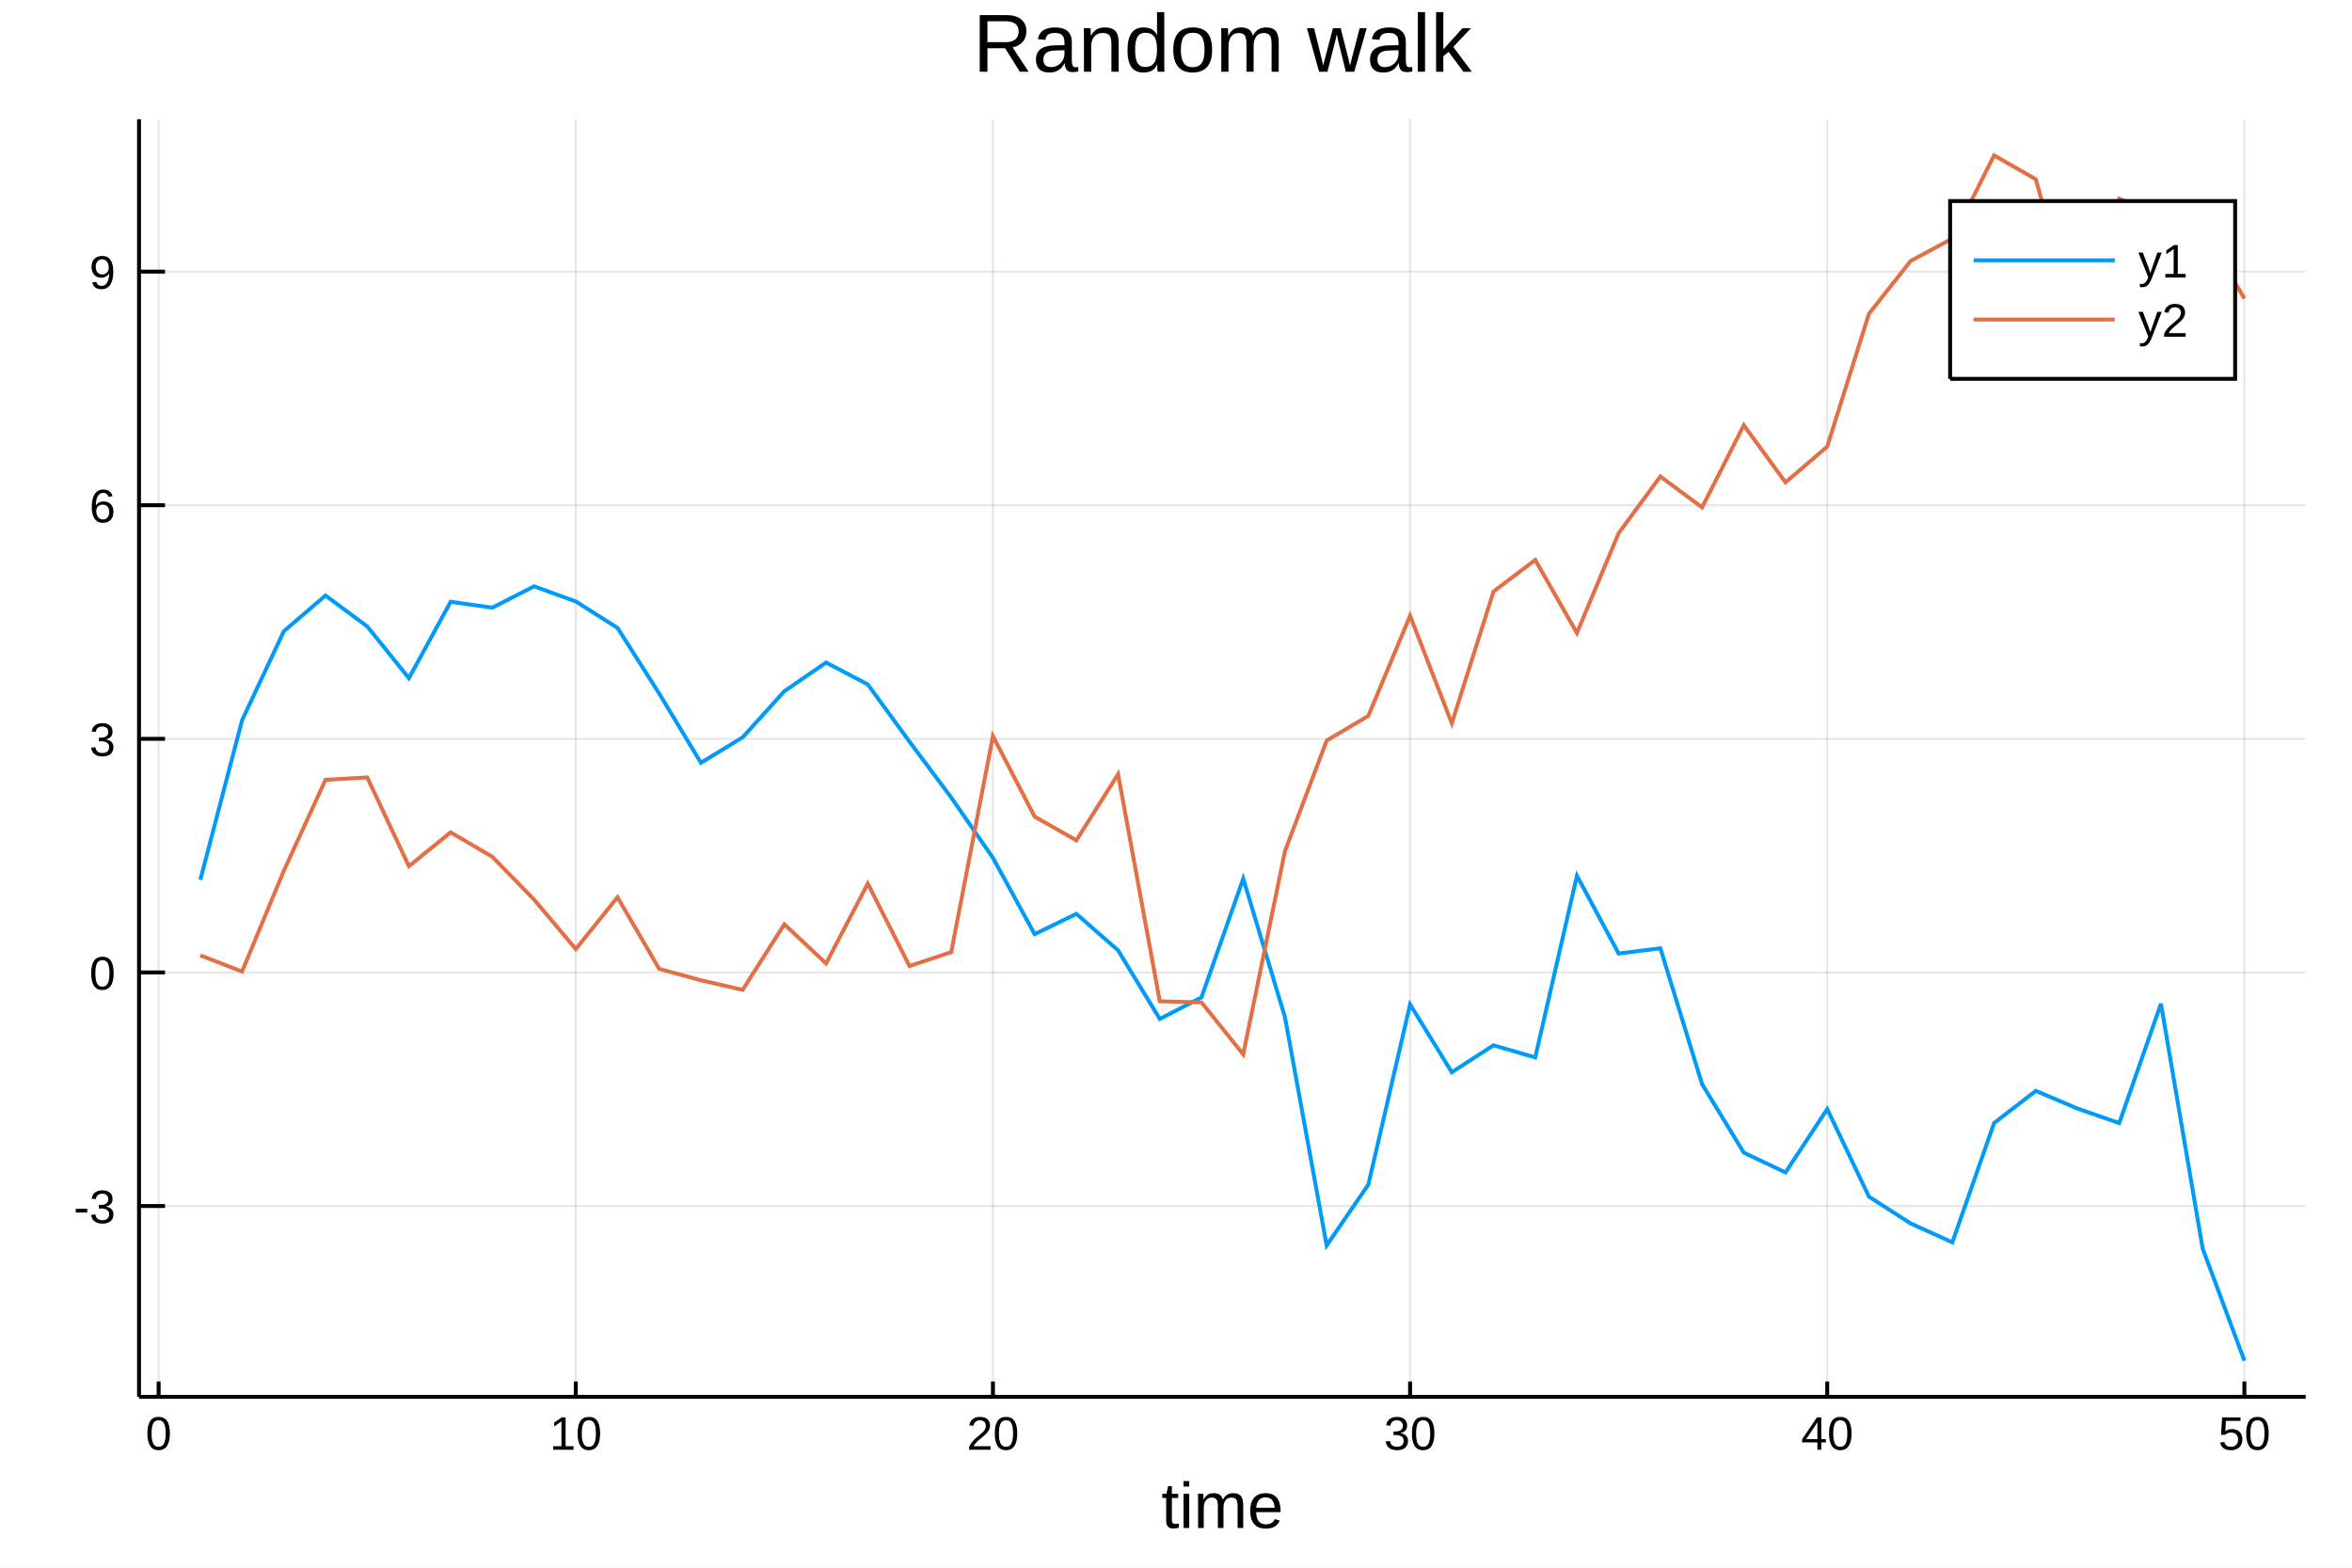
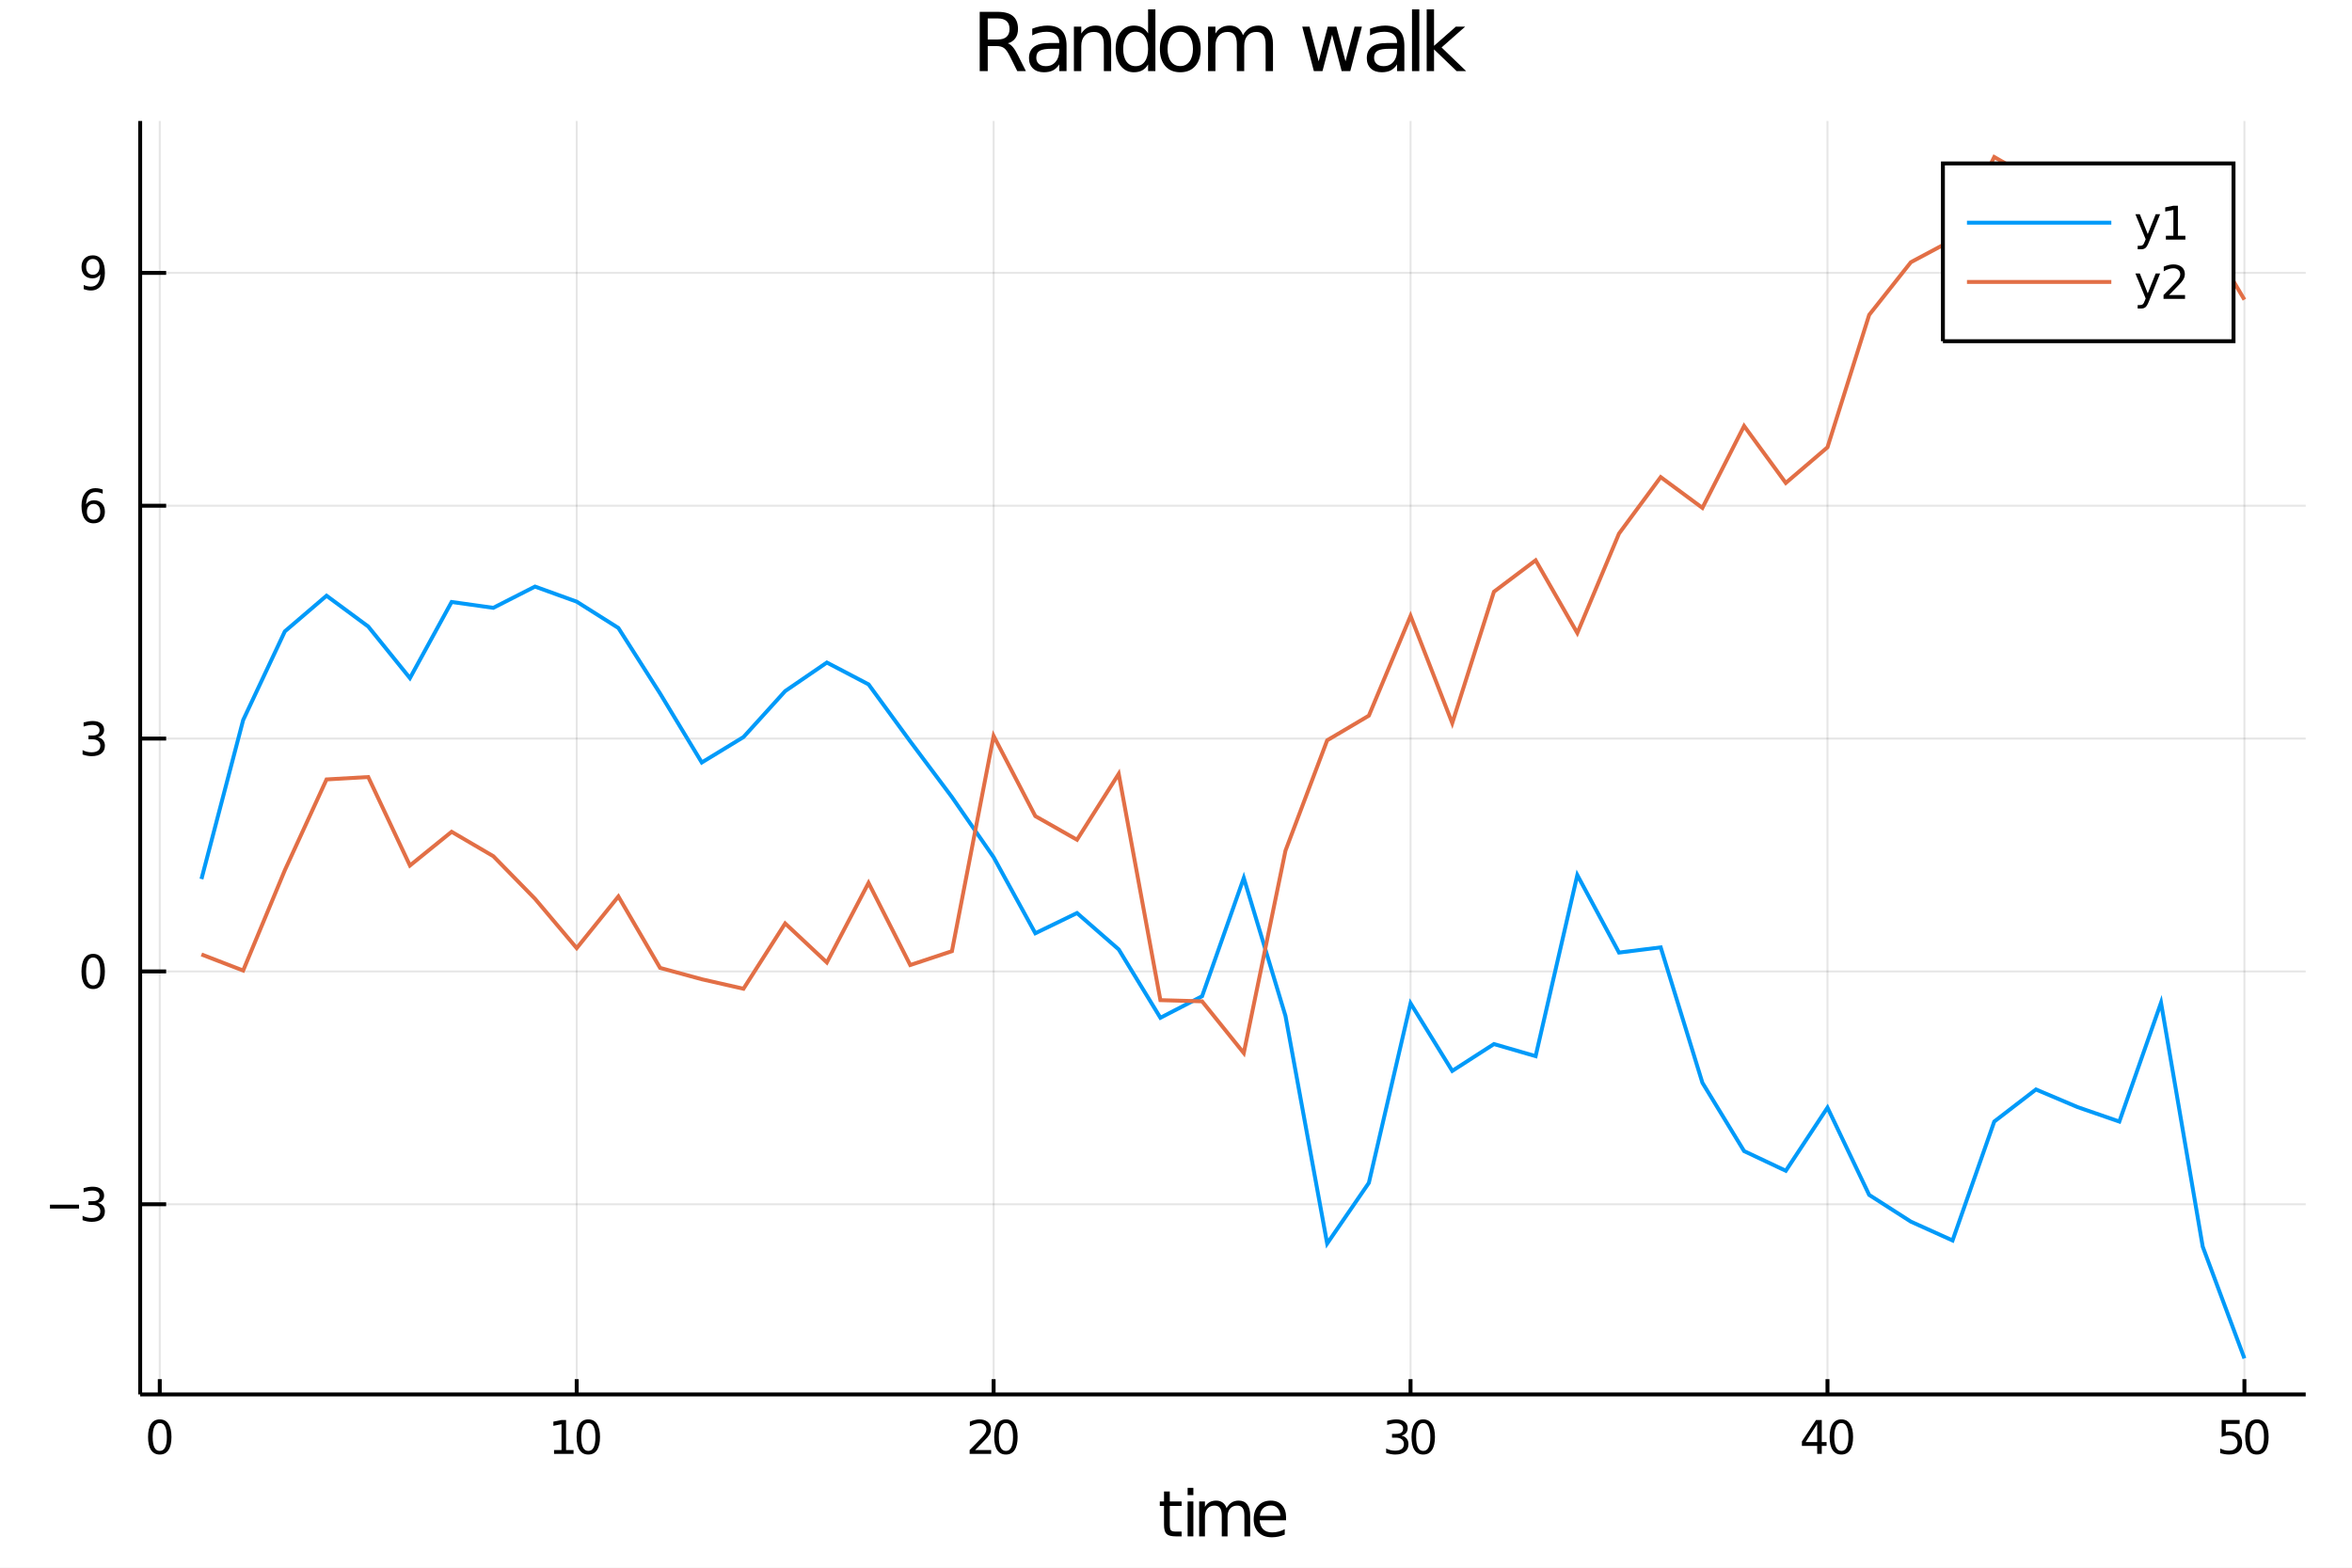
<svg xmlns="http://www.w3.org/2000/svg" width="600" height="400" viewBox="0 0 2400 1600">
  <defs>
-     <clipPath id="clip1300">
+     <clipPath id="clip600">
      <rect x="0" y="0" width="2400" height="1600" />
    </clipPath>
  </defs>
-   <path clip-path="url(#clip1300)" d=" M0 1600 L2400 1600 L2400 0 L0 0  Z   " fill="#ffffff" fill-rule="evenodd" fill-opacity="1" />
+   <path clip-path="url(#clip600)" d=" M0 1600 L2400 1600 L2400 0 L0 0  Z   " fill="#ffffff" fill-rule="evenodd" fill-opacity="1" />
  <defs>
-     <clipPath id="clip1301">
+     <clipPath id="clip601">
      <rect x="480" y="0" width="1681" height="1600" />
    </clipPath>
  </defs>
-   <path clip-path="url(#clip1300)" d=" M141.865 1425.62 L2352.76 1425.62 L2352.76 121.675 L141.865 121.675  Z   " fill="#ffffff" fill-rule="evenodd" fill-opacity="1" />
+   <path clip-path="url(#clip600)" d=" M143.033 1423.18 L2352.76 1423.18 L2352.76 123.472 L143.033 123.472  Z   " fill="#ffffff" fill-rule="evenodd" fill-opacity="1" />
  <defs>
-     <clipPath id="clip1302">
-       <rect x="141" y="121" width="2212" height="1305" />
+     <clipPath id="clip602">
+       <rect x="143" y="123" width="2211" height="1301" />
    </clipPath>
  </defs>
-   <polyline clip-path="url(#clip1302)" style="stroke:#000000; stroke-width:2; stroke-opacity:0.1; fill:none" points="   161.871,1425.62 161.871,121.675    " />
-   <polyline clip-path="url(#clip1302)" style="stroke:#000000; stroke-width:2; stroke-opacity:0.1; fill:none" points="   587.533,1425.62 587.533,121.675    " />
-   <polyline clip-path="url(#clip1302)" style="stroke:#000000; stroke-width:2; stroke-opacity:0.1; fill:none" points="   1013.2,1425.62 1013.2,121.675    " />
-   <polyline clip-path="url(#clip1302)" style="stroke:#000000; stroke-width:2; stroke-opacity:0.1; fill:none" points="   1438.86,1425.62 1438.86,121.675    " />
-   <polyline clip-path="url(#clip1302)" style="stroke:#000000; stroke-width:2; stroke-opacity:0.1; fill:none" points="   1864.52,1425.62 1864.52,121.675    " />
-   <polyline clip-path="url(#clip1302)" style="stroke:#000000; stroke-width:2; stroke-opacity:0.1; fill:none" points="   2290.18,1425.62 2290.18,121.675    " />
-   <polyline clip-path="url(#clip1302)" style="stroke:#000000; stroke-width:2; stroke-opacity:0.1; fill:none" points="   141.865,1230.88 2352.76,1230.88    " />
-   <polyline clip-path="url(#clip1302)" style="stroke:#000000; stroke-width:2; stroke-opacity:0.1; fill:none" points="   141.865,992.47 2352.76,992.47    " />
-   <polyline clip-path="url(#clip1302)" style="stroke:#000000; stroke-width:2; stroke-opacity:0.1; fill:none" points="   141.865,754.055 2352.76,754.055    " />
-   <polyline clip-path="url(#clip1302)" style="stroke:#000000; stroke-width:2; stroke-opacity:0.1; fill:none" points="   141.865,515.641 2352.76,515.641    " />
-   <polyline clip-path="url(#clip1302)" style="stroke:#000000; stroke-width:2; stroke-opacity:0.1; fill:none" points="   141.865,277.226 2352.76,277.226    " />
-   <polyline clip-path="url(#clip1300)" style="stroke:#000000; stroke-width:4; stroke-opacity:1; fill:none" points="   141.865,1425.62 2352.76,1425.62    " />
-   <polyline clip-path="url(#clip1300)" style="stroke:#000000; stroke-width:4; stroke-opacity:1; fill:none" points="   141.865,1425.62 141.865,121.675    " />
-   <polyline clip-path="url(#clip1300)" style="stroke:#000000; stroke-width:4; stroke-opacity:1; fill:none" points="   161.871,1425.62 161.871,1409.97    " />
-   <polyline clip-path="url(#clip1300)" style="stroke:#000000; stroke-width:4; stroke-opacity:1; fill:none" points="   587.533,1425.62 587.533,1409.97    " />
-   <polyline clip-path="url(#clip1300)" style="stroke:#000000; stroke-width:4; stroke-opacity:1; fill:none" points="   1013.2,1425.62 1013.2,1409.97    " />
-   <polyline clip-path="url(#clip1300)" style="stroke:#000000; stroke-width:4; stroke-opacity:1; fill:none" points="   1438.86,1425.62 1438.86,1409.97    " />
-   <polyline clip-path="url(#clip1300)" style="stroke:#000000; stroke-width:4; stroke-opacity:1; fill:none" points="   1864.52,1425.62 1864.52,1409.97    " />
-   <polyline clip-path="url(#clip1300)" style="stroke:#000000; stroke-width:4; stroke-opacity:1; fill:none" points="   2290.18,1425.62 2290.18,1409.97    " />
-   <polyline clip-path="url(#clip1300)" style="stroke:#000000; stroke-width:4; stroke-opacity:1; fill:none" points="   141.865,1230.88 168.395,1230.88    " />
-   <polyline clip-path="url(#clip1300)" style="stroke:#000000; stroke-width:4; stroke-opacity:1; fill:none" points="   141.865,992.47 168.395,992.47    " />
-   <polyline clip-path="url(#clip1300)" style="stroke:#000000; stroke-width:4; stroke-opacity:1; fill:none" points="   141.865,754.055 168.395,754.055    " />
-   <polyline clip-path="url(#clip1300)" style="stroke:#000000; stroke-width:4; stroke-opacity:1; fill:none" points="   141.865,515.641 168.395,515.641    " />
-   <polyline clip-path="url(#clip1300)" style="stroke:#000000; stroke-width:4; stroke-opacity:1; fill:none" points="   141.865,277.226 168.395,277.226    " />
-   <g clip-path="url(#clip1300)">
-     <text style="fill:#000000; fill-opacity:1; font-family:Arial,Helvetica Neue,Helvetica,sans-serif; font-size:48px; text-anchor:middle;" transform="rotate(0, 161.871, 1479.62)" x="161.871" y="1479.62">0</text>
-   </g>
-   <g clip-path="url(#clip1300)">
-     <text style="fill:#000000; fill-opacity:1; font-family:Arial,Helvetica Neue,Helvetica,sans-serif; font-size:48px; text-anchor:middle;" transform="rotate(0, 587.533, 1479.62)" x="587.533" y="1479.62">10</text>
-   </g>
-   <g clip-path="url(#clip1300)">
-     <text style="fill:#000000; fill-opacity:1; font-family:Arial,Helvetica Neue,Helvetica,sans-serif; font-size:48px; text-anchor:middle;" transform="rotate(0, 1013.2, 1479.62)" x="1013.2" y="1479.62">20</text>
-   </g>
-   <g clip-path="url(#clip1300)">
-     <text style="fill:#000000; fill-opacity:1; font-family:Arial,Helvetica Neue,Helvetica,sans-serif; font-size:48px; text-anchor:middle;" transform="rotate(0, 1438.86, 1479.62)" x="1438.86" y="1479.62">30</text>
-   </g>
-   <g clip-path="url(#clip1300)">
-     <text style="fill:#000000; fill-opacity:1; font-family:Arial,Helvetica Neue,Helvetica,sans-serif; font-size:48px; text-anchor:middle;" transform="rotate(0, 1864.52, 1479.62)" x="1864.52" y="1479.62">40</text>
-   </g>
-   <g clip-path="url(#clip1300)">
-     <text style="fill:#000000; fill-opacity:1; font-family:Arial,Helvetica Neue,Helvetica,sans-serif; font-size:48px; text-anchor:middle;" transform="rotate(0, 2290.18, 1479.62)" x="2290.18" y="1479.62">50</text>
-   </g>
-   <g clip-path="url(#clip1300)">
-     <text style="fill:#000000; fill-opacity:1; font-family:Arial,Helvetica Neue,Helvetica,sans-serif; font-size:48px; text-anchor:end;" transform="rotate(0, 117.865, 1248.38)" x="117.865" y="1248.38">-3</text>
-   </g>
-   <g clip-path="url(#clip1300)">
-     <text style="fill:#000000; fill-opacity:1; font-family:Arial,Helvetica Neue,Helvetica,sans-serif; font-size:48px; text-anchor:end;" transform="rotate(0, 117.865, 1009.97)" x="117.865" y="1009.97">0</text>
-   </g>
-   <g clip-path="url(#clip1300)">
-     <text style="fill:#000000; fill-opacity:1; font-family:Arial,Helvetica Neue,Helvetica,sans-serif; font-size:48px; text-anchor:end;" transform="rotate(0, 117.865, 771.555)" x="117.865" y="771.555">3</text>
-   </g>
-   <g clip-path="url(#clip1300)">
-     <text style="fill:#000000; fill-opacity:1; font-family:Arial,Helvetica Neue,Helvetica,sans-serif; font-size:48px; text-anchor:end;" transform="rotate(0, 117.865, 533.141)" x="117.865" y="533.141">6</text>
-   </g>
-   <g clip-path="url(#clip1300)">
-     <text style="fill:#000000; fill-opacity:1; font-family:Arial,Helvetica Neue,Helvetica,sans-serif; font-size:48px; text-anchor:end;" transform="rotate(0, 117.865, 294.726)" x="117.865" y="294.726">9</text>
-   </g>
-   <g clip-path="url(#clip1300)">
-     <text style="fill:#000000; fill-opacity:1; font-family:Arial,Helvetica Neue,Helvetica,sans-serif; font-size:84px; text-anchor:middle;" transform="rotate(0, 1247.31, 73.2)" x="1247.31" y="73.2">Random walk</text>
-   </g>
-   <g clip-path="url(#clip1300)">
-     <text style="fill:#000000; fill-opacity:1; font-family:Arial,Helvetica Neue,Helvetica,sans-serif; font-size:66px; text-anchor:middle;" transform="rotate(0, 1247.31, 1559.48)" x="1247.31" y="1559.48">time</text>
-   </g>
-   <polyline clip-path="url(#clip1302)" style="stroke:#009af9; stroke-width:4; stroke-opacity:1; fill:none" points="   204.437,897.877 247.003,735.105 289.569,644.297 332.136,607.787 374.702,639.311 417.268,692.137 459.834,614.178 502.401,620.177 544.967,598.416 587.533,613.852    630.1,640.822 672.666,707.886 715.232,778.531 757.798,752.527 800.365,705.448 842.931,676.202 885.497,698.544 928.063,756.947 970.63,813.96 1013.2,875.556    1055.76,953.402 1098.33,932.707 1140.89,969.939 1183.46,1039.95 1226.03,1017.87 1268.59,896.766 1311.16,1038.04 1353.73,1271.14 1396.29,1208.97 1438.86,1025.11    1481.42,1094.33 1523.99,1066.86 1566.56,1079.24 1609.12,893.835 1651.69,973.176 1694.26,967.855 1736.82,1106.47 1779.39,1176.45 1821.95,1196.61 1864.52,1131.92    1907.09,1221.31 1949.65,1248.68 1992.22,1267.95 2034.79,1146.2 2077.35,1113.35 2119.92,1131.44 2162.48,1146.21 2205.05,1024.47 2247.62,1274.27 2290.18,1388.71       " />
-   <polyline clip-path="url(#clip1302)" style="stroke:#e26f46; stroke-width:4; stroke-opacity:1; fill:none" points="   204.437,975.088 247.003,991.562 289.569,888.833 332.136,795.878 374.702,793.434 417.268,884.044 459.834,849.5 502.401,874.483 544.967,918.102 587.533,968.635    630.1,915.727 672.666,988.862 715.232,1000.49 757.798,1010.22 800.365,943.328 842.931,983.294 885.497,901.808 928.063,985.94 970.63,971.757 1013.2,751.335    1055.76,833.463 1098.33,857.659 1140.89,790.19 1183.46,1021.89 1226.03,1023.1 1268.59,1076.06 1311.16,868.806 1353.73,755.844 1396.29,730.582 1438.86,628.466    1481.42,738.222 1523.99,603.704 1566.56,571.516 1609.12,645.968 1651.69,544.115 1694.26,486.328 1736.82,517.855 1779.39,433.98 1821.95,492.309 1864.52,455.8    1907.09,320.207 1949.65,266.29 1992.22,243.467 2034.79,158.579 2077.35,182.967 2119.92,335.57 2162.48,202.884 2205.05,219.855 2247.62,232.866 2290.18,304.628       " />
-   <path clip-path="url(#clip1300)" d=" M1989.93 386.635 L2280.76 386.635 L2280.76 205.195 L1989.93 205.195  Z   " fill="#ffffff" fill-rule="evenodd" fill-opacity="1" />
-   <polyline clip-path="url(#clip1300)" style="stroke:#000000; stroke-width:4; stroke-opacity:1; fill:none" points="   1989.93,386.635 2280.76,386.635 2280.76,205.195 1989.93,205.195 1989.93,386.635    " />
-   <polyline clip-path="url(#clip1300)" style="stroke:#009af9; stroke-width:4; stroke-opacity:1; fill:none" points="   2013.93,265.675 2157.93,265.675    " />
-   <g clip-path="url(#clip1300)">
-     <text style="fill:#000000; fill-opacity:1; font-family:Arial,Helvetica Neue,Helvetica,sans-serif; font-size:48px; text-anchor:start;" transform="rotate(0, 2181.93, 283.175)" x="2181.93" y="283.175">y1</text>
-   </g>
-   <polyline clip-path="url(#clip1300)" style="stroke:#e26f46; stroke-width:4; stroke-opacity:1; fill:none" points="   2013.93,326.155 2157.93,326.155    " />
-   <g clip-path="url(#clip1300)">
-     <text style="fill:#000000; fill-opacity:1; font-family:Arial,Helvetica Neue,Helvetica,sans-serif; font-size:48px; text-anchor:start;" transform="rotate(0, 2181.93, 343.655)" x="2181.93" y="343.655">y2</text>
-   </g>
+   <polyline clip-path="url(#clip602)" style="stroke:#000000; stroke-width:2; stroke-opacity:0.1; fill:none" points="   163.029,1423.18 163.029,123.472    " />
+   <polyline clip-path="url(#clip602)" style="stroke:#000000; stroke-width:2; stroke-opacity:0.1; fill:none" points="   588.467,1423.18 588.467,123.472    " />
+   <polyline clip-path="url(#clip602)" style="stroke:#000000; stroke-width:2; stroke-opacity:0.1; fill:none" points="   1013.9,1423.18 1013.9,123.472    " />
+   <polyline clip-path="url(#clip602)" style="stroke:#000000; stroke-width:2; stroke-opacity:0.1; fill:none" points="   1439.34,1423.18 1439.34,123.472    " />
+   <polyline clip-path="url(#clip602)" style="stroke:#000000; stroke-width:2; stroke-opacity:0.1; fill:none" points="   1864.78,1423.18 1864.78,123.472    " />
+   <polyline clip-path="url(#clip602)" style="stroke:#000000; stroke-width:2; stroke-opacity:0.1; fill:none" points="   2290.22,1423.18 2290.22,123.472    " />
+   <polyline clip-path="url(#clip600)" style="stroke:#000000; stroke-width:4; stroke-opacity:1; fill:none" points="   143.033,1423.18 2352.76,1423.18    " />
+   <polyline clip-path="url(#clip600)" style="stroke:#000000; stroke-width:4; stroke-opacity:1; fill:none" points="   163.029,1423.18 163.029,1407.58    " />
+   <polyline clip-path="url(#clip600)" style="stroke:#000000; stroke-width:4; stroke-opacity:1; fill:none" points="   588.467,1423.18 588.467,1407.58    " />
+   <polyline clip-path="url(#clip600)" style="stroke:#000000; stroke-width:4; stroke-opacity:1; fill:none" points="   1013.9,1423.18 1013.9,1407.58    " />
+   <polyline clip-path="url(#clip600)" style="stroke:#000000; stroke-width:4; stroke-opacity:1; fill:none" points="   1439.34,1423.18 1439.34,1407.58    " />
+   <polyline clip-path="url(#clip600)" style="stroke:#000000; stroke-width:4; stroke-opacity:1; fill:none" points="   1864.78,1423.18 1864.78,1407.58    " />
+   <polyline clip-path="url(#clip600)" style="stroke:#000000; stroke-width:4; stroke-opacity:1; fill:none" points="   2290.22,1423.18 2290.22,1407.58    " />
+   <path clip-path="url(#clip600)" d="M 0 0 M163.029 1452.37 Q159.418 1452.37 157.589 1455.94 Q155.784 1459.48 155.784 1466.61 Q155.784 1473.71 157.589 1477.28 Q159.418 1480.82 163.029 1480.82 Q166.663 1480.82 168.469 1477.28 Q170.298 1473.71 170.298 1466.61 Q170.298 1459.48 168.469 1455.94 Q166.663 1452.37 163.029 1452.37 M163.029 1448.67 Q168.839 1448.67 171.895 1453.27 Q174.973 1457.86 174.973 1466.61 Q174.973 1475.33 171.895 1479.94 Q168.839 1484.52 163.029 1484.52 Q157.219 1484.52 154.14 1479.94 Q151.085 1475.33 151.085 1466.61 Q151.085 1457.86 154.14 1453.27 Q157.219 1448.67 163.029 1448.67 Z" fill="#000000" fill-rule="evenodd" fill-opacity="1" />
+   <path clip-path="url(#clip600)" d="M 0 0 M565.342 1479.92 L572.981 1479.92 L572.981 1453.55 L564.67 1455.22 L564.67 1450.96 L572.934 1449.29 L577.61 1449.29 L577.61 1479.92 L585.249 1479.92 L585.249 1483.85 L565.342 1483.85 L565.342 1479.92 Z" fill="#000000" fill-rule="evenodd" fill-opacity="1" />
+   <path clip-path="url(#clip600)" d="M 0 0 M600.318 1452.37 Q596.707 1452.37 594.879 1455.94 Q593.073 1459.48 593.073 1466.61 Q593.073 1473.71 594.879 1477.28 Q596.707 1480.82 600.318 1480.82 Q603.953 1480.82 605.758 1477.28 Q607.587 1473.71 607.587 1466.61 Q607.587 1459.48 605.758 1455.94 Q603.953 1452.37 600.318 1452.37 M600.318 1448.67 Q606.129 1448.67 609.184 1453.27 Q612.263 1457.86 612.263 1466.61 Q612.263 1475.33 609.184 1479.94 Q606.129 1484.52 600.318 1484.52 Q594.508 1484.52 591.43 1479.94 Q588.374 1475.33 588.374 1466.61 Q588.374 1457.86 591.43 1453.27 Q594.508 1448.67 600.318 1448.67 Z" fill="#000000" fill-rule="evenodd" fill-opacity="1" />
+   <path clip-path="url(#clip600)" d="M 0 0 M995.05 1479.92 L1011.37 1479.92 L1011.37 1483.85 L989.425 1483.85 L989.425 1479.92 Q992.087 1477.16 996.67 1472.53 Q1001.28 1467.88 1002.46 1466.54 Q1004.7 1464.01 1005.58 1462.28 Q1006.49 1460.52 1006.49 1458.83 Q1006.49 1456.07 1004.54 1454.34 Q1002.62 1452.6 999.518 1452.6 Q997.319 1452.6 994.865 1453.37 Q992.434 1454.13 989.657 1455.68 L989.657 1450.96 Q992.481 1449.82 994.934 1449.25 Q997.388 1448.67 999.425 1448.67 Q1004.8 1448.67 1007.99 1451.35 Q1011.18 1454.04 1011.18 1458.53 Q1011.18 1460.66 1010.37 1462.58 Q1009.59 1464.48 1007.48 1467.07 Q1006.9 1467.74 1003.8 1470.96 Q1000.7 1474.15 995.05 1479.92 Z" fill="#000000" fill-rule="evenodd" fill-opacity="1" />
+   <path clip-path="url(#clip600)" d="M 0 0 M1026.44 1452.37 Q1022.83 1452.37 1021 1455.94 Q1019.19 1459.48 1019.19 1466.61 Q1019.19 1473.71 1021 1477.28 Q1022.83 1480.82 1026.44 1480.82 Q1030.07 1480.82 1031.88 1477.28 Q1033.71 1473.71 1033.71 1466.61 Q1033.71 1459.48 1031.88 1455.94 Q1030.07 1452.37 1026.44 1452.37 M1026.44 1448.67 Q1032.25 1448.67 1035.3 1453.27 Q1038.38 1457.86 1038.38 1466.61 Q1038.38 1475.33 1035.3 1479.94 Q1032.25 1484.52 1026.44 1484.52 Q1020.63 1484.52 1017.55 1479.94 Q1014.49 1475.33 1014.49 1466.61 Q1014.49 1457.86 1017.55 1453.27 Q1020.63 1448.67 1026.44 1448.67 Z" fill="#000000" fill-rule="evenodd" fill-opacity="1" />
+   <path clip-path="url(#clip600)" d="M 0 0 M1430.08 1465.22 Q1433.44 1465.94 1435.31 1468.2 Q1437.21 1470.47 1437.21 1473.81 Q1437.21 1478.92 1433.69 1481.72 Q1430.17 1484.52 1423.69 1484.52 Q1421.52 1484.52 1419.2 1484.08 Q1416.91 1483.67 1414.46 1482.81 L1414.46 1478.3 Q1416.4 1479.43 1418.72 1480.01 Q1421.03 1480.59 1423.55 1480.59 Q1427.95 1480.59 1430.24 1478.85 Q1432.56 1477.12 1432.56 1473.81 Q1432.56 1470.75 1430.41 1469.04 Q1428.28 1467.3 1424.46 1467.3 L1420.43 1467.3 L1420.43 1463.46 L1424.64 1463.46 Q1428.09 1463.46 1429.92 1462.09 Q1431.75 1460.7 1431.75 1458.11 Q1431.75 1455.45 1429.85 1454.04 Q1427.98 1452.6 1424.46 1452.6 Q1422.54 1452.6 1420.34 1453.02 Q1418.14 1453.44 1415.5 1454.31 L1415.5 1450.15 Q1418.16 1449.41 1420.48 1449.04 Q1422.81 1448.67 1424.87 1448.67 Q1430.2 1448.67 1433.3 1451.1 Q1436.4 1453.5 1436.4 1457.63 Q1436.4 1460.5 1434.76 1462.49 Q1433.11 1464.45 1430.08 1465.22 Z" fill="#000000" fill-rule="evenodd" fill-opacity="1" />
+   <path clip-path="url(#clip600)" d="M 0 0 M1452.28 1452.37 Q1448.67 1452.37 1446.84 1455.94 Q1445.04 1459.48 1445.04 1466.61 Q1445.04 1473.71 1446.84 1477.28 Q1448.67 1480.82 1452.28 1480.82 Q1455.92 1480.82 1457.72 1477.28 Q1459.55 1473.71 1459.55 1466.61 Q1459.55 1459.48 1457.72 1455.94 Q1455.92 1452.37 1452.28 1452.37 M1452.28 1448.67 Q1458.09 1448.67 1461.15 1453.27 Q1464.23 1457.86 1464.23 1466.61 Q1464.23 1475.33 1461.15 1479.94 Q1458.09 1484.52 1452.28 1484.52 Q1446.47 1484.52 1443.39 1479.94 Q1440.34 1475.33 1440.34 1466.61 Q1440.34 1457.86 1443.39 1453.27 Q1446.47 1448.67 1452.28 1448.67 Z" fill="#000000" fill-rule="evenodd" fill-opacity="1" />
+   <path clip-path="url(#clip600)" d="M 0 0 M1854.28 1453.37 L1842.48 1471.81 L1854.28 1471.81 L1854.28 1453.37 M1853.05 1449.29 L1858.93 1449.29 L1858.93 1471.81 L1863.86 1471.81 L1863.86 1475.7 L1858.93 1475.7 L1858.93 1483.85 L1854.28 1483.85 L1854.28 1475.7 L1838.68 1475.7 L1838.68 1471.19 L1853.05 1449.29 Z" fill="#000000" fill-rule="evenodd" fill-opacity="1" />
+   <path clip-path="url(#clip600)" d="M 0 0 M1878.93 1452.37 Q1875.32 1452.37 1873.49 1455.94 Q1871.69 1459.48 1871.69 1466.61 Q1871.69 1473.71 1873.49 1477.28 Q1875.32 1480.82 1878.93 1480.82 Q1882.57 1480.82 1884.37 1477.28 Q1886.2 1473.71 1886.2 1466.61 Q1886.2 1459.48 1884.37 1455.94 Q1882.57 1452.37 1878.93 1452.37 M1878.93 1448.67 Q1884.74 1448.67 1887.8 1453.27 Q1890.88 1457.86 1890.88 1466.61 Q1890.88 1475.33 1887.8 1479.94 Q1884.74 1484.52 1878.93 1484.52 Q1873.12 1484.52 1870.05 1479.94 Q1866.99 1475.33 1866.99 1466.61 Q1866.99 1457.86 1870.05 1453.27 Q1873.12 1448.67 1878.93 1448.67 Z" fill="#000000" fill-rule="evenodd" fill-opacity="1" />
+   <path clip-path="url(#clip600)" d="M 0 0 M2266.99 1449.29 L2285.34 1449.29 L2285.34 1453.23 L2271.27 1453.23 L2271.27 1461.7 Q2272.29 1461.35 2273.31 1461.19 Q2274.33 1461 2275.34 1461 Q2281.13 1461 2284.51 1464.18 Q2287.89 1467.35 2287.89 1472.76 Q2287.89 1478.34 2284.42 1481.44 Q2280.95 1484.52 2274.63 1484.52 Q2272.45 1484.52 2270.18 1484.15 Q2267.94 1483.78 2265.53 1483.04 L2265.53 1478.34 Q2267.61 1479.48 2269.83 1480.03 Q2272.06 1480.59 2274.53 1480.59 Q2278.54 1480.59 2280.88 1478.48 Q2283.21 1476.38 2283.21 1472.76 Q2283.21 1469.15 2280.88 1467.05 Q2278.54 1464.94 2274.53 1464.94 Q2272.66 1464.94 2270.78 1465.36 Q2268.93 1465.77 2266.99 1466.65 L2266.99 1449.29 Z" fill="#000000" fill-rule="evenodd" fill-opacity="1" />
+   <path clip-path="url(#clip600)" d="M 0 0 M2302.96 1452.37 Q2299.35 1452.37 2297.52 1455.94 Q2295.71 1459.48 2295.71 1466.61 Q2295.71 1473.71 2297.52 1477.28 Q2299.35 1480.82 2302.96 1480.82 Q2306.59 1480.82 2308.4 1477.28 Q2310.23 1473.71 2310.23 1466.61 Q2310.23 1459.48 2308.4 1455.94 Q2306.59 1452.37 2302.96 1452.37 M2302.96 1448.67 Q2308.77 1448.67 2311.83 1453.27 Q2314.9 1457.86 2314.9 1466.61 Q2314.9 1475.33 2311.83 1479.94 Q2308.77 1484.52 2302.96 1484.52 Q2297.15 1484.52 2294.07 1479.94 Q2291.02 1475.33 2291.02 1466.61 Q2291.02 1457.86 2294.07 1453.27 Q2297.15 1448.67 2302.96 1448.67 Z" fill="#000000" fill-rule="evenodd" fill-opacity="1" />
+   <path clip-path="url(#clip600)" d="M 0 0 M1193.66 1522.27 L1193.66 1532.4 L1205.72 1532.4 L1205.72 1536.95 L1193.66 1536.95 L1193.66 1556.3 Q1193.66 1560.66 1194.84 1561.9 Q1196.05 1563.14 1199.71 1563.14 L1205.72 1563.14 L1205.72 1568.04 L1199.71 1568.04 Q1192.93 1568.04 1190.35 1565.53 Q1187.77 1562.98 1187.77 1556.3 L1187.77 1536.95 L1183.47 1536.95 L1183.47 1532.4 L1187.77 1532.4 L1187.77 1522.27 L1193.66 1522.27 Z" fill="#000000" fill-rule="evenodd" fill-opacity="1" />
+   <path clip-path="url(#clip600)" d="M 0 0 M1211.86 1532.4 L1217.72 1532.4 L1217.72 1568.04 L1211.86 1568.04 L1211.86 1532.4 M1211.86 1518.52 L1217.72 1518.52 L1217.72 1525.93 L1211.86 1525.93 L1211.86 1518.52 Z" fill="#000000" fill-rule="evenodd" fill-opacity="1" />
+   <path clip-path="url(#clip600)" d="M 0 0 M1251.62 1539.24 Q1253.81 1535.29 1256.87 1533.41 Q1259.93 1531.54 1264.06 1531.54 Q1269.63 1531.54 1272.66 1535.45 Q1275.68 1539.33 1275.68 1546.53 L1275.68 1568.04 L1269.79 1568.04 L1269.79 1546.72 Q1269.79 1541.59 1267.98 1539.11 Q1266.16 1536.63 1262.44 1536.63 Q1257.89 1536.63 1255.25 1539.65 Q1252.61 1542.68 1252.61 1547.9 L1252.61 1568.04 L1246.72 1568.04 L1246.72 1546.72 Q1246.72 1541.56 1244.9 1539.11 Q1243.09 1536.63 1239.3 1536.63 Q1234.81 1536.63 1232.17 1539.68 Q1229.53 1542.71 1229.53 1547.9 L1229.53 1568.04 L1223.64 1568.04 L1223.64 1532.4 L1229.53 1532.4 L1229.53 1537.93 Q1231.53 1534.66 1234.34 1533.1 Q1237.14 1531.54 1240.99 1531.54 Q1244.87 1531.54 1247.58 1533.51 Q1250.31 1535.48 1251.62 1539.24 Z" fill="#000000" fill-rule="evenodd" fill-opacity="1" />
+   <path clip-path="url(#clip600)" d="M 0 0 M1312.32 1548.76 L1312.32 1551.62 L1285.39 1551.62 Q1285.77 1557.67 1289.02 1560.85 Q1292.3 1564 1298.12 1564 Q1301.49 1564 1304.64 1563.17 Q1307.83 1562.35 1310.95 1560.69 L1310.95 1566.23 Q1307.8 1567.57 1304.49 1568.27 Q1301.18 1568.97 1297.77 1568.97 Q1289.24 1568.97 1284.24 1564 Q1279.28 1559.04 1279.28 1550.57 Q1279.28 1541.82 1283.99 1536.69 Q1288.73 1531.54 1296.75 1531.54 Q1303.94 1531.54 1308.11 1536.18 Q1312.32 1540.8 1312.32 1548.76 M1306.46 1547.04 Q1306.4 1542.23 1303.75 1539.37 Q1301.14 1536.5 1296.82 1536.5 Q1291.91 1536.5 1288.95 1539.27 Q1286.03 1542.04 1285.58 1547.07 L1306.46 1547.04 Z" fill="#000000" fill-rule="evenodd" fill-opacity="1" />
+   <polyline clip-path="url(#clip602)" style="stroke:#000000; stroke-width:2; stroke-opacity:0.1; fill:none" points="   143.033,1229.08 2352.76,1229.08    " />
+   <polyline clip-path="url(#clip602)" style="stroke:#000000; stroke-width:2; stroke-opacity:0.1; fill:none" points="   143.033,991.438 2352.76,991.438    " />
+   <polyline clip-path="url(#clip602)" style="stroke:#000000; stroke-width:2; stroke-opacity:0.1; fill:none" points="   143.033,753.798 2352.76,753.798    " />
+   <polyline clip-path="url(#clip602)" style="stroke:#000000; stroke-width:2; stroke-opacity:0.1; fill:none" points="   143.033,516.158 2352.76,516.158    " />
+   <polyline clip-path="url(#clip602)" style="stroke:#000000; stroke-width:2; stroke-opacity:0.1; fill:none" points="   143.033,278.518 2352.76,278.518    " />
+   <polyline clip-path="url(#clip600)" style="stroke:#000000; stroke-width:4; stroke-opacity:1; fill:none" points="   143.033,1423.18 143.033,123.472    " />
+   <polyline clip-path="url(#clip600)" style="stroke:#000000; stroke-width:4; stroke-opacity:1; fill:none" points="   143.033,1229.08 169.55,1229.08    " />
+   <polyline clip-path="url(#clip600)" style="stroke:#000000; stroke-width:4; stroke-opacity:1; fill:none" points="   143.033,991.438 169.55,991.438    " />
+   <polyline clip-path="url(#clip600)" style="stroke:#000000; stroke-width:4; stroke-opacity:1; fill:none" points="   143.033,753.798 169.55,753.798    " />
+   <polyline clip-path="url(#clip600)" style="stroke:#000000; stroke-width:4; stroke-opacity:1; fill:none" points="   143.033,516.158 169.55,516.158    " />
+   <polyline clip-path="url(#clip600)" style="stroke:#000000; stroke-width:4; stroke-opacity:1; fill:none" points="   143.033,278.518 169.55,278.518    " />
+   <path clip-path="url(#clip600)" d="M 0 0 M50.992 1229.53 L80.668 1229.53 L80.668 1233.46 L50.992 1233.46 L50.992 1229.53 Z" fill="#000000" fill-rule="evenodd" fill-opacity="1" />
+   <path clip-path="url(#clip600)" d="M 0 0 M99.904 1227.72 Q103.26 1228.44 105.135 1230.71 Q107.033 1232.98 107.033 1236.31 Q107.033 1241.43 103.515 1244.23 Q99.996 1247.03 93.515 1247.03 Q91.339 1247.03 89.024 1246.59 Q86.733 1246.17 84.279 1245.32 L84.279 1240.8 Q86.223 1241.94 88.538 1242.52 Q90.853 1243.09 93.376 1243.09 Q97.774 1243.09 100.066 1241.36 Q102.381 1239.62 102.381 1236.31 Q102.381 1233.26 100.228 1231.54 Q98.098 1229.81 94.279 1229.81 L90.251 1229.81 L90.251 1225.96 L94.464 1225.96 Q97.913 1225.96 99.742 1224.6 Q101.571 1223.21 101.571 1220.62 Q101.571 1217.96 99.672 1216.54 Q97.797 1215.11 94.279 1215.11 Q92.358 1215.11 90.159 1215.53 Q87.96 1215.94 85.321 1216.82 L85.321 1212.65 Q87.983 1211.91 90.297 1211.54 Q92.635 1211.17 94.696 1211.17 Q100.02 1211.17 103.121 1213.6 Q106.223 1216.01 106.223 1220.13 Q106.223 1223 104.58 1224.99 Q102.936 1226.96 99.904 1227.72 Z" fill="#000000" fill-rule="evenodd" fill-opacity="1" />
+   <path clip-path="url(#clip600)" d="M 0 0 M95.089 977.237 Q91.478 977.237 89.649 980.802 Q87.844 984.343 87.844 991.473 Q87.844 998.579 89.649 1002.14 Q91.478 1005.69 95.089 1005.69 Q98.723 1005.69 100.529 1002.14 Q102.358 998.579 102.358 991.473 Q102.358 984.343 100.529 980.802 Q98.723 977.237 95.089 977.237 M95.089 973.533 Q100.899 973.533 103.955 978.14 Q107.033 982.723 107.033 991.473 Q107.033 1000.2 103.955 1004.81 Q100.899 1009.39 95.089 1009.39 Q89.279 1009.39 86.2 1004.81 Q83.145 1000.2 83.145 991.473 Q83.145 982.723 86.2 978.14 Q89.279 973.533 95.089 973.533 Z" fill="#000000" fill-rule="evenodd" fill-opacity="1" />
+   <path clip-path="url(#clip600)" d="M 0 0 M99.904 752.444 Q103.26 753.161 105.135 755.43 Q107.033 757.698 107.033 761.032 Q107.033 766.147 103.515 768.948 Q99.996 771.749 93.515 771.749 Q91.339 771.749 89.024 771.309 Q86.733 770.893 84.279 770.036 L84.279 765.522 Q86.223 766.657 88.538 767.235 Q90.853 767.814 93.376 767.814 Q97.774 767.814 100.066 766.078 Q102.381 764.342 102.381 761.032 Q102.381 757.976 100.228 756.263 Q98.098 754.527 94.279 754.527 L90.251 754.527 L90.251 750.685 L94.464 750.685 Q97.913 750.685 99.742 749.319 Q101.571 747.93 101.571 745.337 Q101.571 742.675 99.672 741.263 Q97.797 739.828 94.279 739.828 Q92.358 739.828 90.159 740.245 Q87.96 740.661 85.321 741.541 L85.321 737.374 Q87.983 736.634 90.297 736.263 Q92.635 735.893 94.696 735.893 Q100.02 735.893 103.121 738.324 Q106.223 740.731 106.223 744.851 Q106.223 747.722 104.58 749.712 Q102.936 751.68 99.904 752.444 Z" fill="#000000" fill-rule="evenodd" fill-opacity="1" />
+   <path clip-path="url(#clip600)" d="M 0 0 M95.506 514.294 Q92.358 514.294 90.506 516.447 Q88.677 518.6 88.677 522.35 Q88.677 526.077 90.506 528.253 Q92.358 530.405 95.506 530.405 Q98.654 530.405 100.483 528.253 Q102.334 526.077 102.334 522.35 Q102.334 518.6 100.483 516.447 Q98.654 514.294 95.506 514.294 M104.788 499.642 L104.788 503.901 Q103.029 503.068 101.223 502.628 Q99.441 502.188 97.682 502.188 Q93.052 502.188 90.598 505.313 Q88.168 508.438 87.821 514.757 Q89.186 512.743 91.246 511.679 Q93.307 510.591 95.784 510.591 Q100.992 510.591 104.001 513.762 Q107.033 516.91 107.033 522.35 Q107.033 527.674 103.885 530.892 Q100.737 534.109 95.506 534.109 Q89.51 534.109 86.339 529.526 Q83.168 524.919 83.168 516.193 Q83.168 507.998 87.057 503.137 Q90.946 498.253 97.496 498.253 Q99.256 498.253 101.038 498.6 Q102.844 498.947 104.788 499.642 Z" fill="#000000" fill-rule="evenodd" fill-opacity="1" />
+   <path clip-path="url(#clip600)" d="M 0 0 M85.413 295.08 L85.413 290.821 Q87.172 291.654 88.978 292.094 Q90.784 292.534 92.52 292.534 Q97.149 292.534 99.58 289.432 Q102.034 286.307 102.381 279.964 Q101.038 281.955 98.978 283.02 Q96.918 284.085 94.418 284.085 Q89.233 284.085 86.2 280.96 Q83.191 277.812 83.191 272.372 Q83.191 267.048 86.339 263.83 Q89.487 260.613 94.719 260.613 Q100.714 260.613 103.862 265.219 Q107.033 269.802 107.033 278.552 Q107.033 286.724 103.145 291.608 Q99.279 296.469 92.728 296.469 Q90.969 296.469 89.163 296.122 Q87.358 295.774 85.413 295.08 M94.719 280.427 Q97.867 280.427 99.696 278.275 Q101.547 276.122 101.547 272.372 Q101.547 268.645 99.696 266.492 Q97.867 264.316 94.719 264.316 Q91.571 264.316 89.719 266.492 Q87.89 268.645 87.89 272.372 Q87.89 276.122 89.719 278.275 Q91.571 280.427 94.719 280.427 Z" fill="#000000" fill-rule="evenodd" fill-opacity="1" />
+   <path clip-path="url(#clip600)" d="M 0 0 M1028.4 44.22 Q1031.03 45.111 1033.5 48.028 Q1036.01 50.944 1038.52 56.048 L1046.83 72.576 L1038.04 72.576 L1030.3 57.061 Q1027.3 50.985 1024.47 49 Q1021.67 47.015 1016.81 47.015 L1007.9 47.015 L1007.9 72.576 L999.716 72.576 L999.716 12.096 L1018.19 12.096 Q1028.56 12.096 1033.66 16.43 Q1038.77 20.765 1038.77 29.515 Q1038.77 35.227 1036.09 38.994 Q1033.46 42.761 1028.4 44.22 M1007.9 18.82 L1007.9 40.29 L1018.19 40.29 Q1024.1 40.29 1027.1 37.576 Q1030.14 34.822 1030.14 29.515 Q1030.14 24.208 1027.1 21.535 Q1024.1 18.82 1018.19 18.82 L1007.9 18.82 Z" fill="#000000" fill-rule="evenodd" fill-opacity="1" />
+   <path clip-path="url(#clip600)" d="M 0 0 M1073.44 49.769 Q1064.41 49.769 1060.93 51.835 Q1057.44 53.901 1057.44 58.884 Q1057.44 62.854 1060.03 65.203 Q1062.67 67.512 1067.16 67.512 Q1073.36 67.512 1077.09 63.137 Q1080.86 58.722 1080.86 51.43 L1080.86 49.769 L1073.44 49.769 M1088.31 46.691 L1088.31 72.576 L1080.86 72.576 L1080.86 65.689 Q1078.3 69.821 1074.5 71.806 Q1070.69 73.751 1065.18 73.751 Q1058.21 73.751 1054.08 69.862 Q1049.99 65.933 1049.99 59.37 Q1049.99 51.714 1055.09 47.825 Q1060.24 43.936 1070.4 43.936 L1080.86 43.936 L1080.86 43.207 Q1080.86 38.062 1077.45 35.267 Q1074.09 32.431 1067.97 32.431 Q1064.08 32.431 1060.4 33.363 Q1056.71 34.295 1053.31 36.158 L1053.31 29.272 Q1057.4 27.692 1061.25 26.922 Q1065.1 26.112 1068.74 26.112 Q1078.59 26.112 1083.45 31.216 Q1088.31 36.32 1088.31 46.691 Z" fill="#000000" fill-rule="evenodd" fill-opacity="1" />
+   <path clip-path="url(#clip600)" d="M 0 0 M1133.84 45.192 L1133.84 72.576 L1126.39 72.576 L1126.39 45.435 Q1126.39 38.994 1123.88 35.794 Q1121.36 32.594 1116.34 32.594 Q1110.31 32.594 1106.82 36.442 Q1103.34 40.29 1103.34 46.934 L1103.34 72.576 L1095.84 72.576 L1095.84 27.206 L1103.34 27.206 L1103.34 34.254 Q1106.01 30.163 1109.62 28.138 Q1113.26 26.112 1118 26.112 Q1125.82 26.112 1129.83 30.973 Q1133.84 35.794 1133.84 45.192 Z" fill="#000000" fill-rule="evenodd" fill-opacity="1" />
+   <path clip-path="url(#clip600)" d="M 0 0 M1171.51 34.092 L1171.51 9.544 L1178.97 9.544 L1178.97 72.576 L1171.51 72.576 L1171.51 65.77 Q1169.17 69.821 1165.56 71.806 Q1162 73.751 1156.97 73.751 Q1148.75 73.751 1143.56 67.188 Q1138.42 60.626 1138.42 49.931 Q1138.42 39.237 1143.56 32.675 Q1148.75 26.112 1156.97 26.112 Q1162 26.112 1165.56 28.097 Q1169.17 30.041 1171.51 34.092 M1146.12 49.931 Q1146.12 58.155 1149.48 62.854 Q1152.88 67.512 1158.8 67.512 Q1164.71 67.512 1168.11 62.854 Q1171.51 58.155 1171.51 49.931 Q1171.51 41.708 1168.11 37.05 Q1164.71 32.35 1158.8 32.35 Q1152.88 32.35 1149.48 37.05 Q1146.12 41.708 1146.12 49.931 Z" fill="#000000" fill-rule="evenodd" fill-opacity="1" />
+   <path clip-path="url(#clip600)" d="M 0 0 M1204.37 32.431 Q1198.37 32.431 1194.89 37.131 Q1191.4 41.789 1191.4 49.931 Q1191.4 58.074 1194.85 62.773 Q1198.33 67.431 1204.37 67.431 Q1210.32 67.431 1213.81 62.732 Q1217.29 58.033 1217.29 49.931 Q1217.29 41.87 1213.81 37.171 Q1210.32 32.431 1204.37 32.431 M1204.37 26.112 Q1214.09 26.112 1219.64 32.431 Q1225.19 38.751 1225.19 49.931 Q1225.19 61.071 1219.64 67.431 Q1214.09 73.751 1204.37 73.751 Q1194.61 73.751 1189.06 67.431 Q1183.55 61.071 1183.55 49.931 Q1183.55 38.751 1189.06 32.431 Q1194.61 26.112 1204.37 26.112 Z" fill="#000000" fill-rule="evenodd" fill-opacity="1" />
+   <path clip-path="url(#clip600)" d="M 0 0 M1268.33 35.915 Q1271.13 30.892 1275.02 28.502 Q1278.9 26.112 1284.17 26.112 Q1291.26 26.112 1295.11 31.095 Q1298.96 36.037 1298.96 45.192 L1298.96 72.576 L1291.46 72.576 L1291.46 45.435 Q1291.46 38.913 1289.15 35.753 Q1286.84 32.594 1282.1 32.594 Q1276.31 32.594 1272.95 36.442 Q1269.59 40.29 1269.59 46.934 L1269.59 72.576 L1262.09 72.576 L1262.09 45.435 Q1262.09 38.873 1259.78 35.753 Q1257.48 32.594 1252.65 32.594 Q1246.94 32.594 1243.58 36.482 Q1240.22 40.331 1240.22 46.934 L1240.22 72.576 L1232.72 72.576 L1232.72 27.206 L1240.22 27.206 L1240.22 34.254 Q1242.77 30.082 1246.34 28.097 Q1249.9 26.112 1254.8 26.112 Q1259.74 26.112 1263.19 28.624 Q1266.67 31.135 1268.33 35.915 Z" fill="#000000" fill-rule="evenodd" fill-opacity="1" />
+   <path clip-path="url(#clip600)" d="M 0 0 M1328.81 27.206 L1336.27 27.206 L1345.58 62.611 L1354.86 27.206 L1363.65 27.206 L1372.97 62.611 L1382.24 27.206 L1389.7 27.206 L1377.83 72.576 L1369.04 72.576 L1359.27 35.389 L1349.47 72.576 L1340.68 72.576 L1328.81 27.206 Z" fill="#000000" fill-rule="evenodd" fill-opacity="1" />
+   <path clip-path="url(#clip600)" d="M 0 0 M1418.13 49.769 Q1409.1 49.769 1405.62 51.835 Q1402.13 53.901 1402.13 58.884 Q1402.13 62.854 1404.73 65.203 Q1407.36 67.512 1411.86 67.512 Q1418.05 67.512 1421.78 63.137 Q1425.55 58.722 1425.55 51.43 L1425.55 49.769 L1418.13 49.769 M1433 46.691 L1433 72.576 L1425.55 72.576 L1425.55 65.689 Q1423 69.821 1419.19 71.806 Q1415.38 73.751 1409.87 73.751 Q1402.9 73.751 1398.77 69.862 Q1394.68 65.933 1394.68 59.37 Q1394.68 51.714 1399.78 47.825 Q1404.93 43.936 1415.1 43.936 L1425.55 43.936 L1425.55 43.207 Q1425.55 38.062 1422.14 35.267 Q1418.78 32.431 1412.67 32.431 Q1408.78 32.431 1405.09 33.363 Q1401.4 34.295 1398 36.158 L1398 29.272 Q1402.09 27.692 1405.94 26.922 Q1409.79 26.112 1413.43 26.112 Q1423.28 26.112 1428.14 31.216 Q1433 36.32 1433 46.691 Z" fill="#000000" fill-rule="evenodd" fill-opacity="1" />
+   <path clip-path="url(#clip600)" d="M 0 0 M1440.82 9.544 L1448.27 9.544 L1448.27 72.576 L1440.82 72.576 L1440.82 9.544 Z" fill="#000000" fill-rule="evenodd" fill-opacity="1" />
+   <path clip-path="url(#clip600)" d="M 0 0 M1455.81 9.544 L1463.3 9.544 L1463.3 46.772 L1485.54 27.206 L1495.06 27.206 L1471 48.433 L1496.07 72.576 L1486.35 72.576 L1463.3 50.418 L1463.3 72.576 L1455.81 72.576 L1455.81 9.544 Z" fill="#000000" fill-rule="evenodd" fill-opacity="1" />
+   <polyline clip-path="url(#clip602)" style="stroke:#009af9; stroke-width:4; stroke-opacity:1; fill:none" points="   205.573,897.153 248.117,734.91 290.66,644.396 333.204,608.005 375.748,639.427 418.292,692.081 460.835,614.375 503.379,620.355 545.923,598.665 588.467,614.05    631.01,640.933 673.554,707.779 716.098,778.195 758.642,752.275 801.185,705.349 843.729,676.198 886.273,698.467 928.817,756.68 971.36,813.509 1013.9,874.905    1056.45,952.497 1098.99,931.87 1141.54,968.98 1184.08,1038.76 1226.62,1016.76 1269.17,896.045 1311.71,1036.86 1354.25,1269.2 1396.8,1207.24 1439.34,1023.97    1481.89,1092.97 1524.43,1065.58 1566.97,1077.93 1609.52,893.124 1652.06,972.207 1694.6,966.903 1737.15,1105.07 1779.69,1174.82 1822.24,1194.92 1864.78,1130.44    1907.32,1219.54 1949.87,1246.82 1992.41,1266.03 2034.95,1144.67 2077.5,1111.92 2120.04,1129.95 2162.59,1144.68 2205.13,1023.33 2247.67,1272.32 2290.22,1386.4       " />
+   <polyline clip-path="url(#clip602)" style="stroke:#e26f46; stroke-width:4; stroke-opacity:1; fill:none" points="   205.573,974.113 248.117,990.533 290.66,888.138 333.204,795.485 375.748,793.048 418.292,883.365 460.835,848.933 503.379,873.834 545.923,917.312 588.467,967.681    631.01,914.944 673.554,987.842 716.098,999.436 758.642,1009.13 801.185,942.456 843.729,982.292 886.273,901.071 928.817,984.929 971.36,970.792 1013.9,751.086    1056.45,832.948 1098.99,857.065 1141.54,789.815 1184.08,1020.76 1226.62,1021.97 1269.17,1074.76 1311.71,868.176 1354.25,755.581 1396.8,730.401 1439.34,628.617    1481.89,738.016 1524.43,603.935 1566.97,571.851 1609.52,646.062 1652.06,544.54 1694.6,486.94 1737.15,518.365 1779.69,434.762 1822.24,492.902 1864.78,456.512    1907.32,321.359 1949.87,267.617 1992.41,244.869 2034.95,160.256 2077.5,184.565 2120.04,336.672 2162.59,204.417 2205.13,221.334 2247.67,234.302 2290.22,305.83       " />
+   <path clip-path="url(#clip600)" d=" M1982.56 348.236 L2279.1 348.236 L2279.1 166.796 L1982.56 166.796  Z   " fill="#ffffff" fill-rule="evenodd" fill-opacity="1" />
+   <polyline clip-path="url(#clip600)" style="stroke:#000000; stroke-width:4; stroke-opacity:1; fill:none" points="   1982.56,348.236 2279.1,348.236 2279.1,166.796 1982.56,166.796 1982.56,348.236    " />
+   <polyline clip-path="url(#clip600)" style="stroke:#009af9; stroke-width:4; stroke-opacity:1; fill:none" points="   2007.11,227.276 2154.42,227.276    " />
+   <path clip-path="url(#clip600)" d="M 0 0 M2192.82 246.963 Q2191.01 251.593 2189.3 253.005 Q2187.59 254.417 2184.72 254.417 L2181.31 254.417 L2181.31 250.852 L2183.81 250.852 Q2185.57 250.852 2186.54 250.019 Q2187.52 249.185 2188.7 246.083 L2189.46 244.139 L2178.98 218.63 L2183.49 218.63 L2191.59 238.908 L2199.69 218.63 L2204.21 218.63 L2192.82 246.963 Z" fill="#000000" fill-rule="evenodd" fill-opacity="1" />
+   <path clip-path="url(#clip600)" d="M 0 0 M2210.09 240.621 L2217.73 240.621 L2217.73 214.255 L2209.41 215.922 L2209.41 211.662 L2217.68 209.996 L2222.35 209.996 L2222.35 240.621 L2229.99 240.621 L2229.99 244.556 L2210.09 244.556 L2210.09 240.621 Z" fill="#000000" fill-rule="evenodd" fill-opacity="1" />
+   <polyline clip-path="url(#clip600)" style="stroke:#e26f46; stroke-width:4; stroke-opacity:1; fill:none" points="   2007.11,287.756 2154.42,287.756    " />
+   <path clip-path="url(#clip600)" d="M 0 0 M2192.82 307.443 Q2191.01 312.073 2189.3 313.485 Q2187.59 314.897 2184.72 314.897 L2181.31 314.897 L2181.31 311.332 L2183.81 311.332 Q2185.57 311.332 2186.54 310.499 Q2187.52 309.665 2188.7 306.563 L2189.46 304.619 L2178.98 279.11 L2183.49 279.11 L2191.59 299.388 L2199.69 279.11 L2204.21 279.11 L2192.82 307.443 Z" fill="#000000" fill-rule="evenodd" fill-opacity="1" />
+   <path clip-path="url(#clip600)" d="M 0 0 M2213.3 301.101 L2229.62 301.101 L2229.62 305.036 L2207.68 305.036 L2207.68 301.101 Q2210.34 298.346 2214.92 293.716 Q2219.53 289.064 2220.71 287.721 Q2222.96 285.198 2223.84 283.462 Q2224.74 281.703 2224.74 280.013 Q2224.74 277.258 2222.79 275.522 Q2220.87 273.786 2217.77 273.786 Q2215.57 273.786 2213.12 274.55 Q2210.69 275.314 2207.91 276.865 L2207.91 272.142 Q2210.73 271.008 2213.19 270.429 Q2215.64 269.851 2217.68 269.851 Q2223.05 269.851 2226.24 272.536 Q2229.44 275.221 2229.44 279.712 Q2229.44 281.841 2228.63 283.763 Q2227.84 285.661 2225.73 288.253 Q2225.16 288.925 2222.05 292.142 Q2218.95 295.337 2213.3 301.101 Z" fill="#000000" fill-rule="evenodd" fill-opacity="1" />
</svg>
